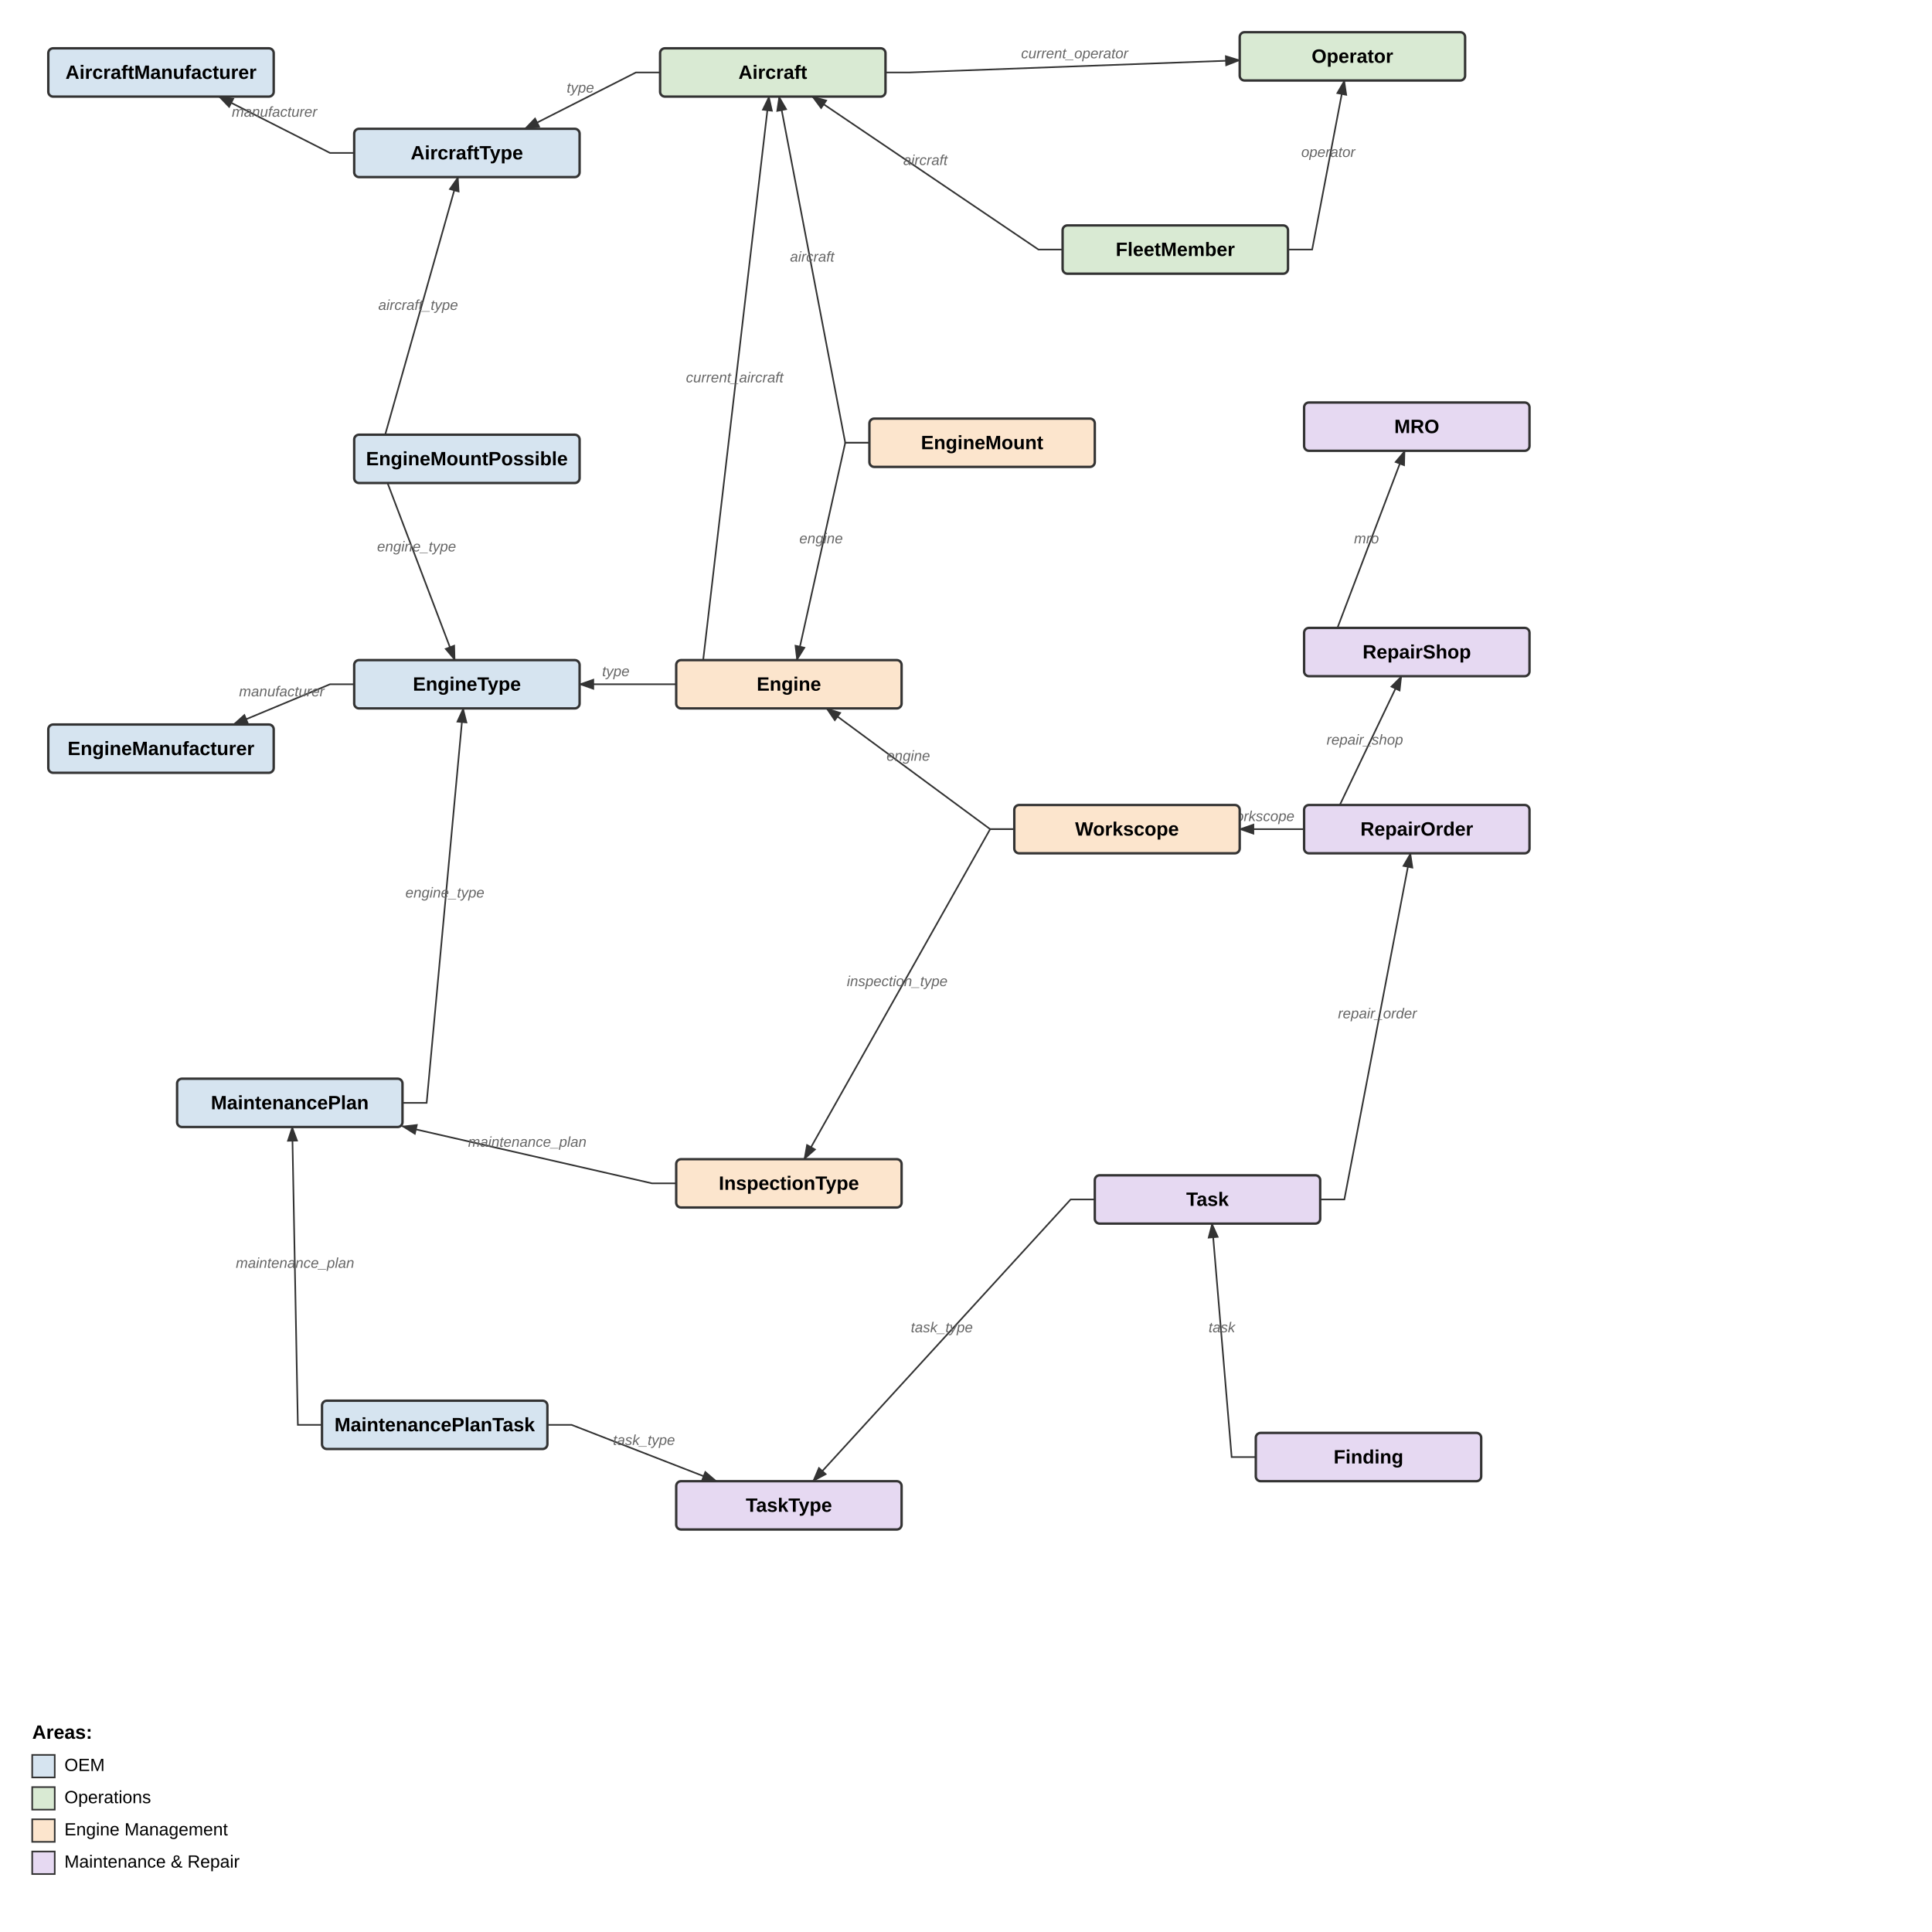
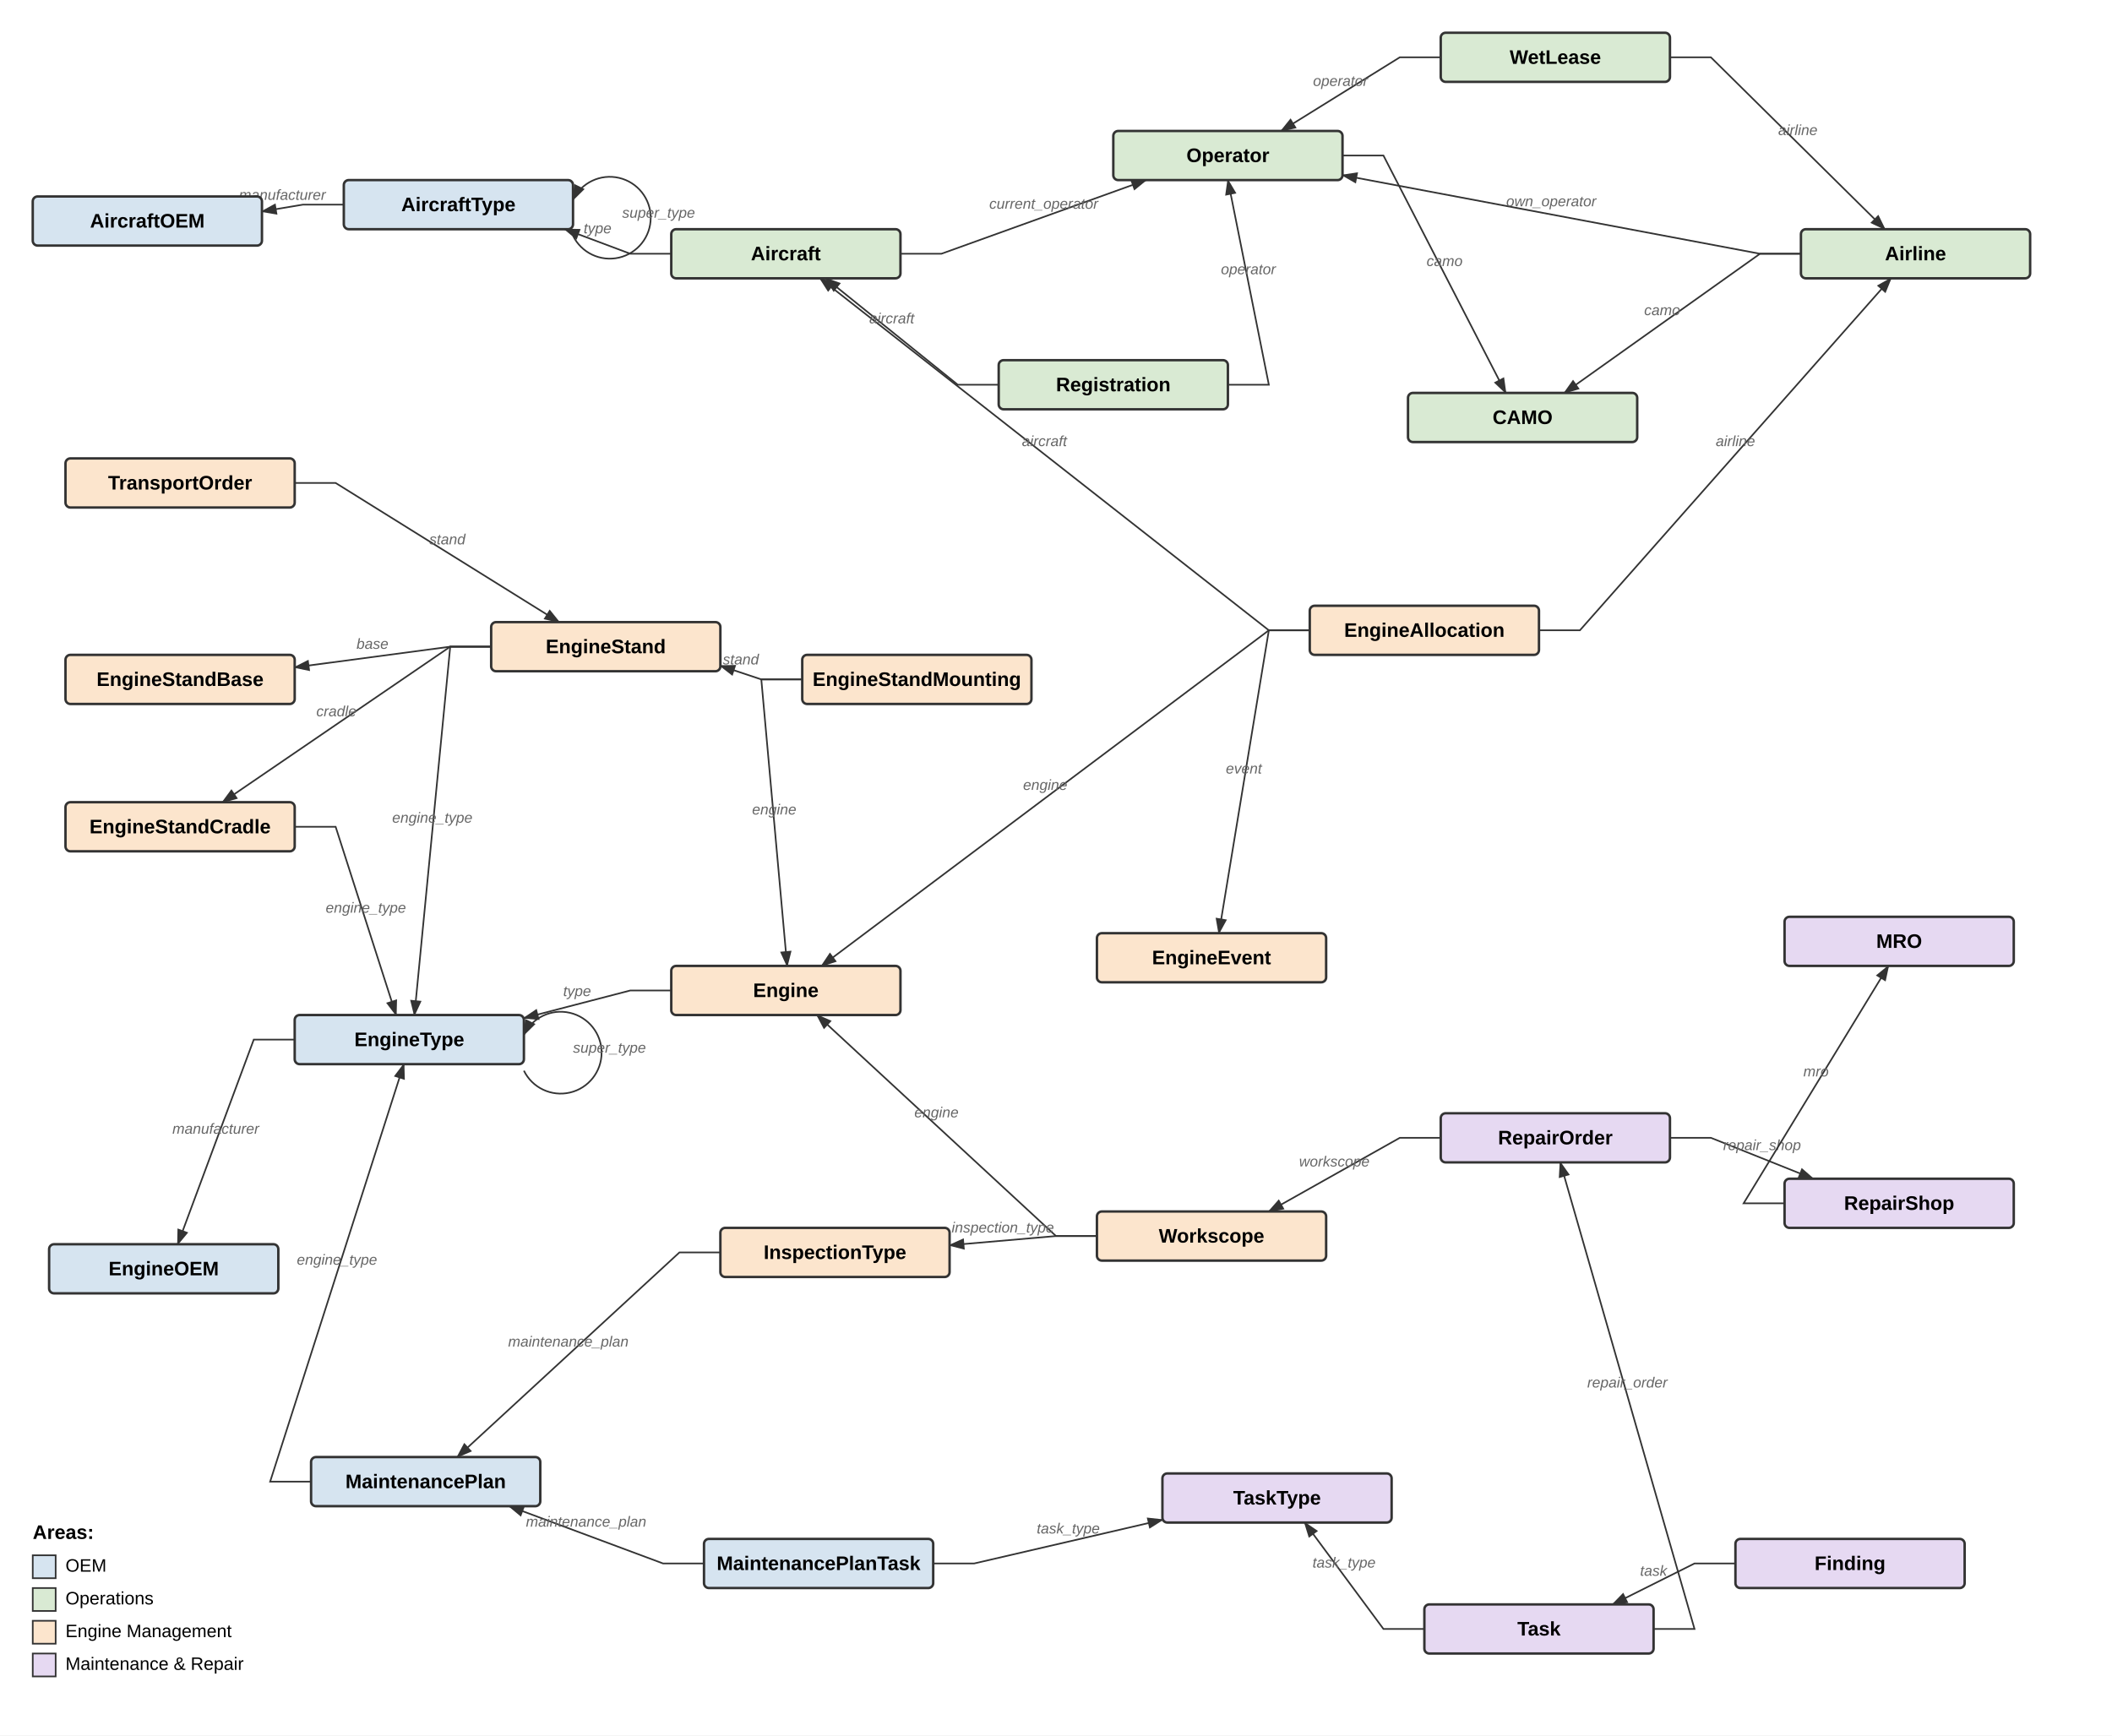
- <svg xmlns="http://www.w3.org/2000/svg" viewBox="0 0 1200 1200" width="1200" height="1200">
+ <svg xmlns="http://www.w3.org/2000/svg" viewBox="0 0 1290 1060" width="1290" height="1060">
  <defs>
    <marker id="arrowhead" markerWidth="10" markerHeight="7" refX="9" refY="3.5" orient="auto">
      <polygon points="0 0, 10 3.5, 0 7" fill="#333" />
    </marker>
  </defs>
-   <rect width="1200" height="1200" fill="white" />
-   <path d="M 410 45 L 395 45 L 326 80" fill="none" stroke="#333" stroke-width="1" marker-end="url(#arrowhead)" />
-   <text x="360.5" y="57.5" text-anchor="middle" font-family="Arial, sans-serif" font-size="9" fill="#666" font-style="italic">type</text>
-   <path d="M 550 45 L 565 45 L 770 37.414" fill="none" stroke="#333" stroke-width="1" marker-end="url(#arrowhead)" />
-   <text x="667.5" y="36.207" text-anchor="middle" font-family="Arial, sans-serif" font-size="9" fill="#666" font-style="italic">current_operator</text>
-   <path d="M 220 95 L 205 95 L 136 60" fill="none" stroke="#333" stroke-width="1" marker-end="url(#arrowhead)" />
-   <text x="170.5" y="72.5" text-anchor="middle" font-family="Arial, sans-serif" font-size="9" fill="#666" font-style="italic">manufacturer</text>
-   <path d="M 420 425 L 405 425 L 360 425" fill="none" stroke="#333" stroke-width="1" marker-end="url(#arrowhead)" />
-   <text x="382.5" y="420" text-anchor="middle" font-family="Arial, sans-serif" font-size="9" fill="#666" font-style="italic">type</text>
-   <path d="M 420 425 L 435 425 L 477.632 60" fill="none" stroke="#333" stroke-width="1" marker-end="url(#arrowhead)" />
-   <text x="456.316" y="237.5" text-anchor="middle" font-family="Arial, sans-serif" font-size="9" fill="#666" font-style="italic">current_aircraft</text>
-   <path d="M 540 275 L 525 275 L 483.913 60" fill="none" stroke="#333" stroke-width="1" marker-end="url(#arrowhead)" />
-   <text x="504.457" y="162.5" text-anchor="middle" font-family="Arial, sans-serif" font-size="9" fill="#666" font-style="italic">aircraft</text>
-   <path d="M 540 275 L 525 275 L 495 410" fill="none" stroke="#333" stroke-width="1" marker-end="url(#arrowhead)" />
-   <text x="510" y="337.5" text-anchor="middle" font-family="Arial, sans-serif" font-size="9" fill="#666" font-style="italic">engine</text>
-   <path d="M 220 285 L 235 285 L 284.474 110" fill="none" stroke="#333" stroke-width="1" marker-end="url(#arrowhead)" />
-   <text x="259.737" y="192.5" text-anchor="middle" font-family="Arial, sans-serif" font-size="9" fill="#666" font-style="italic">aircraft_type</text>
-   <path d="M 220 285 L 235 285 L 282.5 410" fill="none" stroke="#333" stroke-width="1" marker-end="url(#arrowhead)" />
-   <text x="258.75" y="342.5" text-anchor="middle" font-family="Arial, sans-serif" font-size="9" fill="#666" font-style="italic">engine_type</text>
-   <path d="M 220 425 L 205 425 L 145 450" fill="none" stroke="#333" stroke-width="1" marker-end="url(#arrowhead)" />
-   <text x="175" y="432.5" text-anchor="middle" font-family="Arial, sans-serif" font-size="9" fill="#666" font-style="italic">manufacturer</text>
-   <path d="M 780 905 L 765 905 L 752.812 760" fill="none" stroke="#333" stroke-width="1" marker-end="url(#arrowhead)" />
-   <text x="758.906" y="827.5" text-anchor="middle" font-family="Arial, sans-serif" font-size="9" fill="#666" font-style="italic">task</text>
-   <path d="M 800 155 L 815 155 L 835 50" fill="none" stroke="#333" stroke-width="1" marker-end="url(#arrowhead)" />
-   <text x="825" y="97.5" text-anchor="middle" font-family="Arial, sans-serif" font-size="9" fill="#666" font-style="italic">operator</text>
-   <path d="M 660 155 L 645 155 L 504.545 60" fill="none" stroke="#333" stroke-width="1" marker-end="url(#arrowhead)" />
-   <text x="574.773" y="102.5" text-anchor="middle" font-family="Arial, sans-serif" font-size="9" fill="#666" font-style="italic">aircraft</text>
-   <path d="M 420 735 L 405 735 L 250 699.583" fill="none" stroke="#333" stroke-width="1" marker-end="url(#arrowhead)" />
-   <text x="327.5" y="712.292" text-anchor="middle" font-family="Arial, sans-serif" font-size="9" fill="#666" font-style="italic">maintenance_plan</text>
-   <path d="M 250 685 L 265 685 L 287.692 440" fill="none" stroke="#333" stroke-width="1" marker-end="url(#arrowhead)" />
-   <text x="276.346" y="557.5" text-anchor="middle" font-family="Arial, sans-serif" font-size="9" fill="#666" font-style="italic">engine_type</text>
-   <path d="M 200 885 L 185 885 L 181.5 700" fill="none" stroke="#333" stroke-width="1" marker-end="url(#arrowhead)" />
-   <text x="183.25" y="787.5" text-anchor="middle" font-family="Arial, sans-serif" font-size="9" fill="#666" font-style="italic">maintenance_plan</text>
-   <path d="M 340 885 L 355 885 L 445 920" fill="none" stroke="#333" stroke-width="1" marker-end="url(#arrowhead)" />
-   <text x="400" y="897.5" text-anchor="middle" font-family="Arial, sans-serif" font-size="9" fill="#666" font-style="italic">task_type</text>
-   <path d="M 810 515 L 795 515 L 770 515" fill="none" stroke="#333" stroke-width="1" marker-end="url(#arrowhead)" />
-   <text x="782.5" y="510" text-anchor="middle" font-family="Arial, sans-serif" font-size="9" fill="#666" font-style="italic">workscope</text>
-   <path d="M 810 515 L 825 515 L 870.455 420" fill="none" stroke="#333" stroke-width="1" marker-end="url(#arrowhead)" />
-   <text x="847.727" y="462.5" text-anchor="middle" font-family="Arial, sans-serif" font-size="9" fill="#666" font-style="italic">repair_shop</text>
-   <path d="M 810 405 L 825 405 L 872.5 280" fill="none" stroke="#333" stroke-width="1" marker-end="url(#arrowhead)" />
-   <text x="848.75" y="337.5" text-anchor="middle" font-family="Arial, sans-serif" font-size="9" fill="#666" font-style="italic">mro</text>
-   <path d="M 820 745 L 835 745 L 876.087 530" fill="none" stroke="#333" stroke-width="1" marker-end="url(#arrowhead)" />
-   <text x="855.543" y="632.5" text-anchor="middle" font-family="Arial, sans-serif" font-size="9" fill="#666" font-style="italic">repair_order</text>
-   <path d="M 680 745 L 665 745 L 505 920" fill="none" stroke="#333" stroke-width="1" marker-end="url(#arrowhead)" />
-   <text x="585" y="827.5" text-anchor="middle" font-family="Arial, sans-serif" font-size="9" fill="#666" font-style="italic">task_type</text>
-   <path d="M 630 515 L 615 515 L 513.333 440" fill="none" stroke="#333" stroke-width="1" marker-end="url(#arrowhead)" />
-   <text x="564.167" y="472.5" text-anchor="middle" font-family="Arial, sans-serif" font-size="9" fill="#666" font-style="italic">engine</text>
-   <path d="M 630 515 L 615 515 L 499.545 720" fill="none" stroke="#333" stroke-width="1" marker-end="url(#arrowhead)" />
-   <text x="557.273" y="612.5" text-anchor="middle" font-family="Arial, sans-serif" font-size="9" fill="#666" font-style="italic">inspection_type</text>
-   <rect x="410" y="30" width="140" height="30" fill="#D9EAD3" stroke="#333" stroke-width="1.5" rx="3" />
-   <text x="480" y="49" text-anchor="middle" font-family="Arial, sans-serif" font-size="12" font-weight="bold">Aircraft</text>
-   <rect x="30" y="30" width="140" height="30" fill="#D6E4F0" stroke="#333" stroke-width="1.5" rx="3" />
-   <text x="100" y="49" text-anchor="middle" font-family="Arial, sans-serif" font-size="12" font-weight="bold">AircraftManufacturer</text>
-   <rect x="220" y="80" width="140" height="30" fill="#D6E4F0" stroke="#333" stroke-width="1.5" rx="3" />
-   <text x="290" y="99" text-anchor="middle" font-family="Arial, sans-serif" font-size="12" font-weight="bold">AircraftType</text>
-   <rect x="420" y="410" width="140" height="30" fill="#FCE5CD" stroke="#333" stroke-width="1.5" rx="3" />
-   <text x="490" y="429" text-anchor="middle" font-family="Arial, sans-serif" font-size="12" font-weight="bold">Engine</text>
-   <rect x="30" y="450" width="140" height="30" fill="#D6E4F0" stroke="#333" stroke-width="1.5" rx="3" />
-   <text x="100" y="469" text-anchor="middle" font-family="Arial, sans-serif" font-size="12" font-weight="bold">EngineManufacturer</text>
-   <rect x="540" y="260" width="140" height="30" fill="#FCE5CD" stroke="#333" stroke-width="1.5" rx="3" />
-   <text x="610" y="279" text-anchor="middle" font-family="Arial, sans-serif" font-size="12" font-weight="bold">EngineMount</text>
-   <rect x="220" y="270" width="140" height="30" fill="#D6E4F0" stroke="#333" stroke-width="1.5" rx="3" />
-   <text x="290" y="289" text-anchor="middle" font-family="Arial, sans-serif" font-size="12" font-weight="bold">EngineMountPossible</text>
-   <rect x="220" y="410" width="140" height="30" fill="#D6E4F0" stroke="#333" stroke-width="1.5" rx="3" />
-   <text x="290" y="429" text-anchor="middle" font-family="Arial, sans-serif" font-size="12" font-weight="bold">EngineType</text>
-   <rect x="780" y="890" width="140" height="30" fill="#E6D9F2" stroke="#333" stroke-width="1.5" rx="3" />
-   <text x="850" y="909" text-anchor="middle" font-family="Arial, sans-serif" font-size="12" font-weight="bold">Finding</text>
-   <rect x="660" y="140" width="140" height="30" fill="#D9EAD3" stroke="#333" stroke-width="1.5" rx="3" />
-   <text x="730" y="159" text-anchor="middle" font-family="Arial, sans-serif" font-size="12" font-weight="bold">FleetMember</text>
-   <rect x="420" y="720" width="140" height="30" fill="#FCE5CD" stroke="#333" stroke-width="1.5" rx="3" />
-   <text x="490" y="739" text-anchor="middle" font-family="Arial, sans-serif" font-size="12" font-weight="bold">InspectionType</text>
-   <rect x="810" y="250" width="140" height="30" fill="#E6D9F2" stroke="#333" stroke-width="1.5" rx="3" />
-   <text x="880" y="269" text-anchor="middle" font-family="Arial, sans-serif" font-size="12" font-weight="bold">MRO</text>
-   <rect x="110" y="670" width="140" height="30" fill="#D6E4F0" stroke="#333" stroke-width="1.5" rx="3" />
-   <text x="180" y="689" text-anchor="middle" font-family="Arial, sans-serif" font-size="12" font-weight="bold">MaintenancePlan</text>
-   <rect x="200" y="870" width="140" height="30" fill="#D6E4F0" stroke="#333" stroke-width="1.5" rx="3" />
-   <text x="270" y="889" text-anchor="middle" font-family="Arial, sans-serif" font-size="12" font-weight="bold">MaintenancePlanTask</text>
-   <rect x="770" y="20" width="140" height="30" fill="#D9EAD3" stroke="#333" stroke-width="1.5" rx="3" />
-   <text x="840" y="39" text-anchor="middle" font-family="Arial, sans-serif" font-size="12" font-weight="bold">Operator</text>
-   <rect x="810" y="500" width="140" height="30" fill="#E6D9F2" stroke="#333" stroke-width="1.5" rx="3" />
-   <text x="880" y="519" text-anchor="middle" font-family="Arial, sans-serif" font-size="12" font-weight="bold">RepairOrder</text>
-   <rect x="810" y="390" width="140" height="30" fill="#E6D9F2" stroke="#333" stroke-width="1.5" rx="3" />
-   <text x="880" y="409" text-anchor="middle" font-family="Arial, sans-serif" font-size="12" font-weight="bold">RepairShop</text>
-   <rect x="680" y="730" width="140" height="30" fill="#E6D9F2" stroke="#333" stroke-width="1.5" rx="3" />
-   <text x="750" y="749" text-anchor="middle" font-family="Arial, sans-serif" font-size="12" font-weight="bold">Task</text>
-   <rect x="420" y="920" width="140" height="30" fill="#E6D9F2" stroke="#333" stroke-width="1.5" rx="3" />
-   <text x="490" y="939" text-anchor="middle" font-family="Arial, sans-serif" font-size="12" font-weight="bold">TaskType</text>
-   <rect x="630" y="500" width="140" height="30" fill="#FCE5CD" stroke="#333" stroke-width="1.5" rx="3" />
-   <text x="700" y="519" text-anchor="middle" font-family="Arial, sans-serif" font-size="12" font-weight="bold">Workscope</text>
-   <text x="20" y="1080" font-family="Arial, sans-serif" font-size="12" font-weight="bold">Areas:</text>
-   <rect x="20" y="1090" width="14" height="14" fill="#D6E4F0" stroke="#333" stroke-width="1" />
-   <text x="40" y="1100" font-family="Arial, sans-serif" font-size="11">OEM</text>
-   <rect x="20" y="1110" width="14" height="14" fill="#D9EAD3" stroke="#333" stroke-width="1" />
-   <text x="40" y="1120" font-family="Arial, sans-serif" font-size="11">Operations</text>
-   <rect x="20" y="1130" width="14" height="14" fill="#FCE5CD" stroke="#333" stroke-width="1" />
-   <text x="40" y="1140" font-family="Arial, sans-serif" font-size="11">Engine Management</text>
-   <rect x="20" y="1150" width="14" height="14" fill="#E6D9F2" stroke="#333" stroke-width="1" />
-   <text x="40" y="1160" font-family="Arial, sans-serif" font-size="11">Maintenance &amp; Repair</text>
+   <rect width="1290" height="1060" fill="white" />
+   <path d="M 410 155 L 385 155 L 345 140" fill="none" stroke="#333" stroke-width="1" marker-end="url(#arrowhead)" />
+   <text x="365" y="142.5" text-anchor="middle" font-family="Arial, sans-serif" font-size="9" fill="#666" font-style="italic">type</text>
+   <path d="M 550 155 L 575 155 L 700 110" fill="none" stroke="#333" stroke-width="1" marker-end="url(#arrowhead)" />
+   <text x="637.5" y="127.5" text-anchor="middle" font-family="Arial, sans-serif" font-size="9" fill="#666" font-style="italic">current_operator</text>
+   <path d="M 350 144 A 25 25 0 1 0 350 122" fill="none" stroke="#333" stroke-width="1" marker-end="url(#arrowhead)" />
+   <text x="380" y="133" text-anchor="start" font-family="Arial, sans-serif" font-size="9" fill="#666" font-style="italic">super_type</text>
+   <path d="M 210 125 L 185 125 L 160 129.167" fill="none" stroke="#333" stroke-width="1" marker-end="url(#arrowhead)" />
+   <text x="172.5" y="122.083" text-anchor="middle" font-family="Arial, sans-serif" font-size="9" fill="#666" font-style="italic">manufacturer</text>
+   <path d="M 1100 155 L 1075 155 L 820 107" fill="none" stroke="#333" stroke-width="1" marker-end="url(#arrowhead)" />
+   <text x="947.5" y="126" text-anchor="middle" font-family="Arial, sans-serif" font-size="9" fill="#666" font-style="italic">own_operator</text>
+   <path d="M 1100 155 L 1075 155 L 955.5 240" fill="none" stroke="#333" stroke-width="1" marker-end="url(#arrowhead)" />
+   <text x="1015.25" y="192.5" text-anchor="middle" font-family="Arial, sans-serif" font-size="9" fill="#666" font-style="italic">camo</text>
+   <path d="M 410 605 L 385 605 L 320 621.875" fill="none" stroke="#333" stroke-width="1" marker-end="url(#arrowhead)" />
+   <text x="352.5" y="608.438" text-anchor="middle" font-family="Arial, sans-serif" font-size="9" fill="#666" font-style="italic">type</text>
+   <path d="M 800 385 L 775 385 L 500.87 170" fill="none" stroke="#333" stroke-width="1" marker-end="url(#arrowhead)" />
+   <text x="637.935" y="272.5" text-anchor="middle" font-family="Arial, sans-serif" font-size="9" fill="#666" font-style="italic">aircraft</text>
+   <path d="M 940 385 L 965 385 L 1155 170" fill="none" stroke="#333" stroke-width="1" marker-end="url(#arrowhead)" />
+   <text x="1060" y="272.5" text-anchor="middle" font-family="Arial, sans-serif" font-size="9" fill="#666" font-style="italic">airline</text>
+   <path d="M 800 385 L 775 385 L 501.818 590" fill="none" stroke="#333" stroke-width="1" marker-end="url(#arrowhead)" />
+   <text x="638.409" y="482.5" text-anchor="middle" font-family="Arial, sans-serif" font-size="9" fill="#666" font-style="italic">engine</text>
+   <path d="M 800 385 L 775 385 L 744.5 570" fill="none" stroke="#333" stroke-width="1" marker-end="url(#arrowhead)" />
+   <text x="759.75" y="472.5" text-anchor="middle" font-family="Arial, sans-serif" font-size="9" fill="#666" font-style="italic">event</text>
+   <path d="M 300 395 L 275 395 L 180 407.632" fill="none" stroke="#333" stroke-width="1" marker-end="url(#arrowhead)" />
+   <text x="227.5" y="396.316" text-anchor="middle" font-family="Arial, sans-serif" font-size="9" fill="#666" font-style="italic">base</text>
+   <path d="M 300 395 L 275 395 L 135.909 490" fill="none" stroke="#333" stroke-width="1" marker-end="url(#arrowhead)" />
+   <text x="205.455" y="437.5" text-anchor="middle" font-family="Arial, sans-serif" font-size="9" fill="#666" font-style="italic">cradle</text>
+   <path d="M 300 395 L 275 395 L 253.125 620" fill="none" stroke="#333" stroke-width="1" marker-end="url(#arrowhead)" />
+   <text x="264.062" y="502.5" text-anchor="middle" font-family="Arial, sans-serif" font-size="9" fill="#666" font-style="italic">engine_type</text>
+   <path d="M 180 505 L 205 505 L 241.923 620" fill="none" stroke="#333" stroke-width="1" marker-end="url(#arrowhead)" />
+   <text x="223.462" y="557.5" text-anchor="middle" font-family="Arial, sans-serif" font-size="9" fill="#666" font-style="italic">engine_type</text>
+   <path d="M 490 415 L 465 415 L 440 406.667" fill="none" stroke="#333" stroke-width="1" marker-end="url(#arrowhead)" />
+   <text x="452.5" y="405.833" text-anchor="middle" font-family="Arial, sans-serif" font-size="9" fill="#666" font-style="italic">stand</text>
+   <path d="M 490 415 L 465 415 L 480.789 590" fill="none" stroke="#333" stroke-width="1" marker-end="url(#arrowhead)" />
+   <text x="472.895" y="497.5" text-anchor="middle" font-family="Arial, sans-serif" font-size="9" fill="#666" font-style="italic">engine</text>
+   <path d="M 320 654 A 25 25 0 1 0 320 632" fill="none" stroke="#333" stroke-width="1" marker-end="url(#arrowhead)" />
+   <text x="350" y="643" text-anchor="start" font-family="Arial, sans-serif" font-size="9" fill="#666" font-style="italic">super_type</text>
+   <path d="M 180 635 L 155 635 L 108.571 760" fill="none" stroke="#333" stroke-width="1" marker-end="url(#arrowhead)" />
+   <text x="131.786" y="692.5" text-anchor="middle" font-family="Arial, sans-serif" font-size="9" fill="#666" font-style="italic">manufacturer</text>
+   <path d="M 1060 955 L 1035 955 L 985 980" fill="none" stroke="#333" stroke-width="1" marker-end="url(#arrowhead)" />
+   <text x="1010" y="962.5" text-anchor="middle" font-family="Arial, sans-serif" font-size="9" fill="#666" font-style="italic">task</text>
+   <path d="M 440 765 L 415 765 L 279.286 890" fill="none" stroke="#333" stroke-width="1" marker-end="url(#arrowhead)" />
+   <text x="347.143" y="822.5" text-anchor="middle" font-family="Arial, sans-serif" font-size="9" fill="#666" font-style="italic">maintenance_plan</text>
+   <path d="M 190 905 L 165 905 L 246.667 650" fill="none" stroke="#333" stroke-width="1" marker-end="url(#arrowhead)" />
+   <text x="205.833" y="772.5" text-anchor="middle" font-family="Arial, sans-serif" font-size="9" fill="#666" font-style="italic">engine_type</text>
+   <path d="M 430 955 L 405 955 L 311 920" fill="none" stroke="#333" stroke-width="1" marker-end="url(#arrowhead)" />
+   <text x="358" y="932.5" text-anchor="middle" font-family="Arial, sans-serif" font-size="9" fill="#666" font-style="italic">maintenance_plan</text>
+   <path d="M 570 955 L 595 955 L 710 928.333" fill="none" stroke="#333" stroke-width="1" marker-end="url(#arrowhead)" />
+   <text x="652.5" y="936.667" text-anchor="middle" font-family="Arial, sans-serif" font-size="9" fill="#666" font-style="italic">task_type</text>
+   <path d="M 820 95 L 845 95 L 919.688 240" fill="none" stroke="#333" stroke-width="1" marker-end="url(#arrowhead)" />
+   <text x="882.344" y="162.5" text-anchor="middle" font-family="Arial, sans-serif" font-size="9" fill="#666" font-style="italic">camo</text>
+   <path d="M 750 235 L 775 235 L 750 110" fill="none" stroke="#333" stroke-width="1" marker-end="url(#arrowhead)" />
+   <text x="762.5" y="167.5" text-anchor="middle" font-family="Arial, sans-serif" font-size="9" fill="#666" font-style="italic">operator</text>
+   <path d="M 610 235 L 585 235 L 504.375 170" fill="none" stroke="#333" stroke-width="1" marker-end="url(#arrowhead)" />
+   <text x="544.688" y="197.5" text-anchor="middle" font-family="Arial, sans-serif" font-size="9" fill="#666" font-style="italic">aircraft</text>
+   <path d="M 880 695 L 855 695 L 775 740" fill="none" stroke="#333" stroke-width="1" marker-end="url(#arrowhead)" />
+   <text x="815" y="712.5" text-anchor="middle" font-family="Arial, sans-serif" font-size="9" fill="#666" font-style="italic">workscope</text>
+   <path d="M 1020 695 L 1045 695 L 1107.5 720" fill="none" stroke="#333" stroke-width="1" marker-end="url(#arrowhead)" />
+   <text x="1076.25" y="702.5" text-anchor="middle" font-family="Arial, sans-serif" font-size="9" fill="#666" font-style="italic">repair_shop</text>
+   <path d="M 1090 735 L 1065 735 L 1153.438 590" fill="none" stroke="#333" stroke-width="1" marker-end="url(#arrowhead)" />
+   <text x="1109.219" y="657.5" text-anchor="middle" font-family="Arial, sans-serif" font-size="9" fill="#666" font-style="italic">mro</text>
+   <path d="M 1010 995 L 1035 995 L 953 710" fill="none" stroke="#333" stroke-width="1" marker-end="url(#arrowhead)" />
+   <text x="994" y="847.5" text-anchor="middle" font-family="Arial, sans-serif" font-size="9" fill="#666" font-style="italic">repair_order</text>
+   <path d="M 870 995 L 845 995 L 796.875 930" fill="none" stroke="#333" stroke-width="1" marker-end="url(#arrowhead)" />
+   <text x="820.938" y="957.5" text-anchor="middle" font-family="Arial, sans-serif" font-size="9" fill="#666" font-style="italic">task_type</text>
+   <path d="M 180 295 L 205 295 L 341.5 380" fill="none" stroke="#333" stroke-width="1" marker-end="url(#arrowhead)" />
+   <text x="273.25" y="332.5" text-anchor="middle" font-family="Arial, sans-serif" font-size="9" fill="#666" font-style="italic">stand</text>
+   <path d="M 1020 35 L 1045 35 L 1151.25 140" fill="none" stroke="#333" stroke-width="1" marker-end="url(#arrowhead)" />
+   <text x="1098.125" y="82.5" text-anchor="middle" font-family="Arial, sans-serif" font-size="9" fill="#666" font-style="italic">airline</text>
+   <path d="M 880 35 L 855 35 L 782.5 80" fill="none" stroke="#333" stroke-width="1" marker-end="url(#arrowhead)" />
+   <text x="818.75" y="52.5" text-anchor="middle" font-family="Arial, sans-serif" font-size="9" fill="#666" font-style="italic">operator</text>
+   <path d="M 670 755 L 645 755 L 499 620" fill="none" stroke="#333" stroke-width="1" marker-end="url(#arrowhead)" />
+   <text x="572" y="682.5" text-anchor="middle" font-family="Arial, sans-serif" font-size="9" fill="#666" font-style="italic">engine</text>
+   <path d="M 670 755 L 645 755 L 580 760.625" fill="none" stroke="#333" stroke-width="1" marker-end="url(#arrowhead)" />
+   <text x="612.5" y="752.812" text-anchor="middle" font-family="Arial, sans-serif" font-size="9" fill="#666" font-style="italic">inspection_type</text>
+   <rect x="410" y="140" width="140" height="30" fill="#D9EAD3" stroke="#333" stroke-width="1.5" rx="3" />
+   <text x="480" y="159" text-anchor="middle" font-family="Arial, sans-serif" font-size="12" font-weight="bold">Aircraft</text>
+   <rect x="20" y="120" width="140" height="30" fill="#D6E4F0" stroke="#333" stroke-width="1.5" rx="3" />
+   <text x="90" y="139" text-anchor="middle" font-family="Arial, sans-serif" font-size="12" font-weight="bold">AircraftOEM</text>
+   <rect x="210" y="110" width="140" height="30" fill="#D6E4F0" stroke="#333" stroke-width="1.5" rx="3" />
+   <text x="280" y="129" text-anchor="middle" font-family="Arial, sans-serif" font-size="12" font-weight="bold">AircraftType</text>
+   <rect x="1100" y="140" width="140" height="30" fill="#D9EAD3" stroke="#333" stroke-width="1.5" rx="3" />
+   <text x="1170" y="159" text-anchor="middle" font-family="Arial, sans-serif" font-size="12" font-weight="bold">Airline</text>
+   <rect x="860" y="240" width="140" height="30" fill="#D9EAD3" stroke="#333" stroke-width="1.5" rx="3" />
+   <text x="930" y="259" text-anchor="middle" font-family="Arial, sans-serif" font-size="12" font-weight="bold">CAMO</text>
+   <rect x="410" y="590" width="140" height="30" fill="#FCE5CD" stroke="#333" stroke-width="1.5" rx="3" />
+   <text x="480" y="609" text-anchor="middle" font-family="Arial, sans-serif" font-size="12" font-weight="bold">Engine</text>
+   <rect x="800" y="370" width="140" height="30" fill="#FCE5CD" stroke="#333" stroke-width="1.5" rx="3" />
+   <text x="870" y="389" text-anchor="middle" font-family="Arial, sans-serif" font-size="12" font-weight="bold">EngineAllocation</text>
+   <rect x="670" y="570" width="140" height="30" fill="#FCE5CD" stroke="#333" stroke-width="1.5" rx="3" />
+   <text x="740" y="589" text-anchor="middle" font-family="Arial, sans-serif" font-size="12" font-weight="bold">EngineEvent</text>
+   <rect x="30" y="760" width="140" height="30" fill="#D6E4F0" stroke="#333" stroke-width="1.5" rx="3" />
+   <text x="100" y="779" text-anchor="middle" font-family="Arial, sans-serif" font-size="12" font-weight="bold">EngineOEM</text>
+   <rect x="300" y="380" width="140" height="30" fill="#FCE5CD" stroke="#333" stroke-width="1.5" rx="3" />
+   <text x="370" y="399" text-anchor="middle" font-family="Arial, sans-serif" font-size="12" font-weight="bold">EngineStand</text>
+   <rect x="40" y="400" width="140" height="30" fill="#FCE5CD" stroke="#333" stroke-width="1.5" rx="3" />
+   <text x="110" y="419" text-anchor="middle" font-family="Arial, sans-serif" font-size="12" font-weight="bold">EngineStandBase</text>
+   <rect x="40" y="490" width="140" height="30" fill="#FCE5CD" stroke="#333" stroke-width="1.5" rx="3" />
+   <text x="110" y="509" text-anchor="middle" font-family="Arial, sans-serif" font-size="12" font-weight="bold">EngineStandCradle</text>
+   <rect x="490" y="400" width="140" height="30" fill="#FCE5CD" stroke="#333" stroke-width="1.5" rx="3" />
+   <text x="560" y="419" text-anchor="middle" font-family="Arial, sans-serif" font-size="12" font-weight="bold">EngineStandMounting</text>
+   <rect x="180" y="620" width="140" height="30" fill="#D6E4F0" stroke="#333" stroke-width="1.5" rx="3" />
+   <text x="250" y="639" text-anchor="middle" font-family="Arial, sans-serif" font-size="12" font-weight="bold">EngineType</text>
+   <rect x="1060" y="940" width="140" height="30" fill="#E6D9F2" stroke="#333" stroke-width="1.5" rx="3" />
+   <text x="1130" y="959" text-anchor="middle" font-family="Arial, sans-serif" font-size="12" font-weight="bold">Finding</text>
+   <rect x="440" y="750" width="140" height="30" fill="#FCE5CD" stroke="#333" stroke-width="1.5" rx="3" />
+   <text x="510" y="769" text-anchor="middle" font-family="Arial, sans-serif" font-size="12" font-weight="bold">InspectionType</text>
+   <rect x="1090" y="560" width="140" height="30" fill="#E6D9F2" stroke="#333" stroke-width="1.5" rx="3" />
+   <text x="1160" y="579" text-anchor="middle" font-family="Arial, sans-serif" font-size="12" font-weight="bold">MRO</text>
+   <rect x="190" y="890" width="140" height="30" fill="#D6E4F0" stroke="#333" stroke-width="1.5" rx="3" />
+   <text x="260" y="909" text-anchor="middle" font-family="Arial, sans-serif" font-size="12" font-weight="bold">MaintenancePlan</text>
+   <rect x="430" y="940" width="140" height="30" fill="#D6E4F0" stroke="#333" stroke-width="1.5" rx="3" />
+   <text x="500" y="959" text-anchor="middle" font-family="Arial, sans-serif" font-size="12" font-weight="bold">MaintenancePlanTask</text>
+   <rect x="680" y="80" width="140" height="30" fill="#D9EAD3" stroke="#333" stroke-width="1.5" rx="3" />
+   <text x="750" y="99" text-anchor="middle" font-family="Arial, sans-serif" font-size="12" font-weight="bold">Operator</text>
+   <rect x="610" y="220" width="140" height="30" fill="#D9EAD3" stroke="#333" stroke-width="1.5" rx="3" />
+   <text x="680" y="239" text-anchor="middle" font-family="Arial, sans-serif" font-size="12" font-weight="bold">Registration</text>
+   <rect x="880" y="680" width="140" height="30" fill="#E6D9F2" stroke="#333" stroke-width="1.5" rx="3" />
+   <text x="950" y="699" text-anchor="middle" font-family="Arial, sans-serif" font-size="12" font-weight="bold">RepairOrder</text>
+   <rect x="1090" y="720" width="140" height="30" fill="#E6D9F2" stroke="#333" stroke-width="1.5" rx="3" />
+   <text x="1160" y="739" text-anchor="middle" font-family="Arial, sans-serif" font-size="12" font-weight="bold">RepairShop</text>
+   <rect x="870" y="980" width="140" height="30" fill="#E6D9F2" stroke="#333" stroke-width="1.5" rx="3" />
+   <text x="940" y="999" text-anchor="middle" font-family="Arial, sans-serif" font-size="12" font-weight="bold">Task</text>
+   <rect x="710" y="900" width="140" height="30" fill="#E6D9F2" stroke="#333" stroke-width="1.5" rx="3" />
+   <text x="780" y="919" text-anchor="middle" font-family="Arial, sans-serif" font-size="12" font-weight="bold">TaskType</text>
+   <rect x="40" y="280" width="140" height="30" fill="#FCE5CD" stroke="#333" stroke-width="1.5" rx="3" />
+   <text x="110" y="299" text-anchor="middle" font-family="Arial, sans-serif" font-size="12" font-weight="bold">TransportOrder</text>
+   <rect x="880" y="20" width="140" height="30" fill="#D9EAD3" stroke="#333" stroke-width="1.5" rx="3" />
+   <text x="950" y="39" text-anchor="middle" font-family="Arial, sans-serif" font-size="12" font-weight="bold">WetLease</text>
+   <rect x="670" y="740" width="140" height="30" fill="#FCE5CD" stroke="#333" stroke-width="1.5" rx="3" />
+   <text x="740" y="759" text-anchor="middle" font-family="Arial, sans-serif" font-size="12" font-weight="bold">Workscope</text>
+   <text x="20" y="940" font-family="Arial, sans-serif" font-size="12" font-weight="bold">Areas:</text>
+   <rect x="20" y="950" width="14" height="14" fill="#D6E4F0" stroke="#333" stroke-width="1" />
+   <text x="40" y="960" font-family="Arial, sans-serif" font-size="11">OEM</text>
+   <rect x="20" y="970" width="14" height="14" fill="#D9EAD3" stroke="#333" stroke-width="1" />
+   <text x="40" y="980" font-family="Arial, sans-serif" font-size="11">Operations</text>
+   <rect x="20" y="990" width="14" height="14" fill="#FCE5CD" stroke="#333" stroke-width="1" />
+   <text x="40" y="1000" font-family="Arial, sans-serif" font-size="11">Engine Management</text>
+   <rect x="20" y="1010" width="14" height="14" fill="#E6D9F2" stroke="#333" stroke-width="1" />
+   <text x="40" y="1020" font-family="Arial, sans-serif" font-size="11">Maintenance &amp; Repair</text>
</svg>
